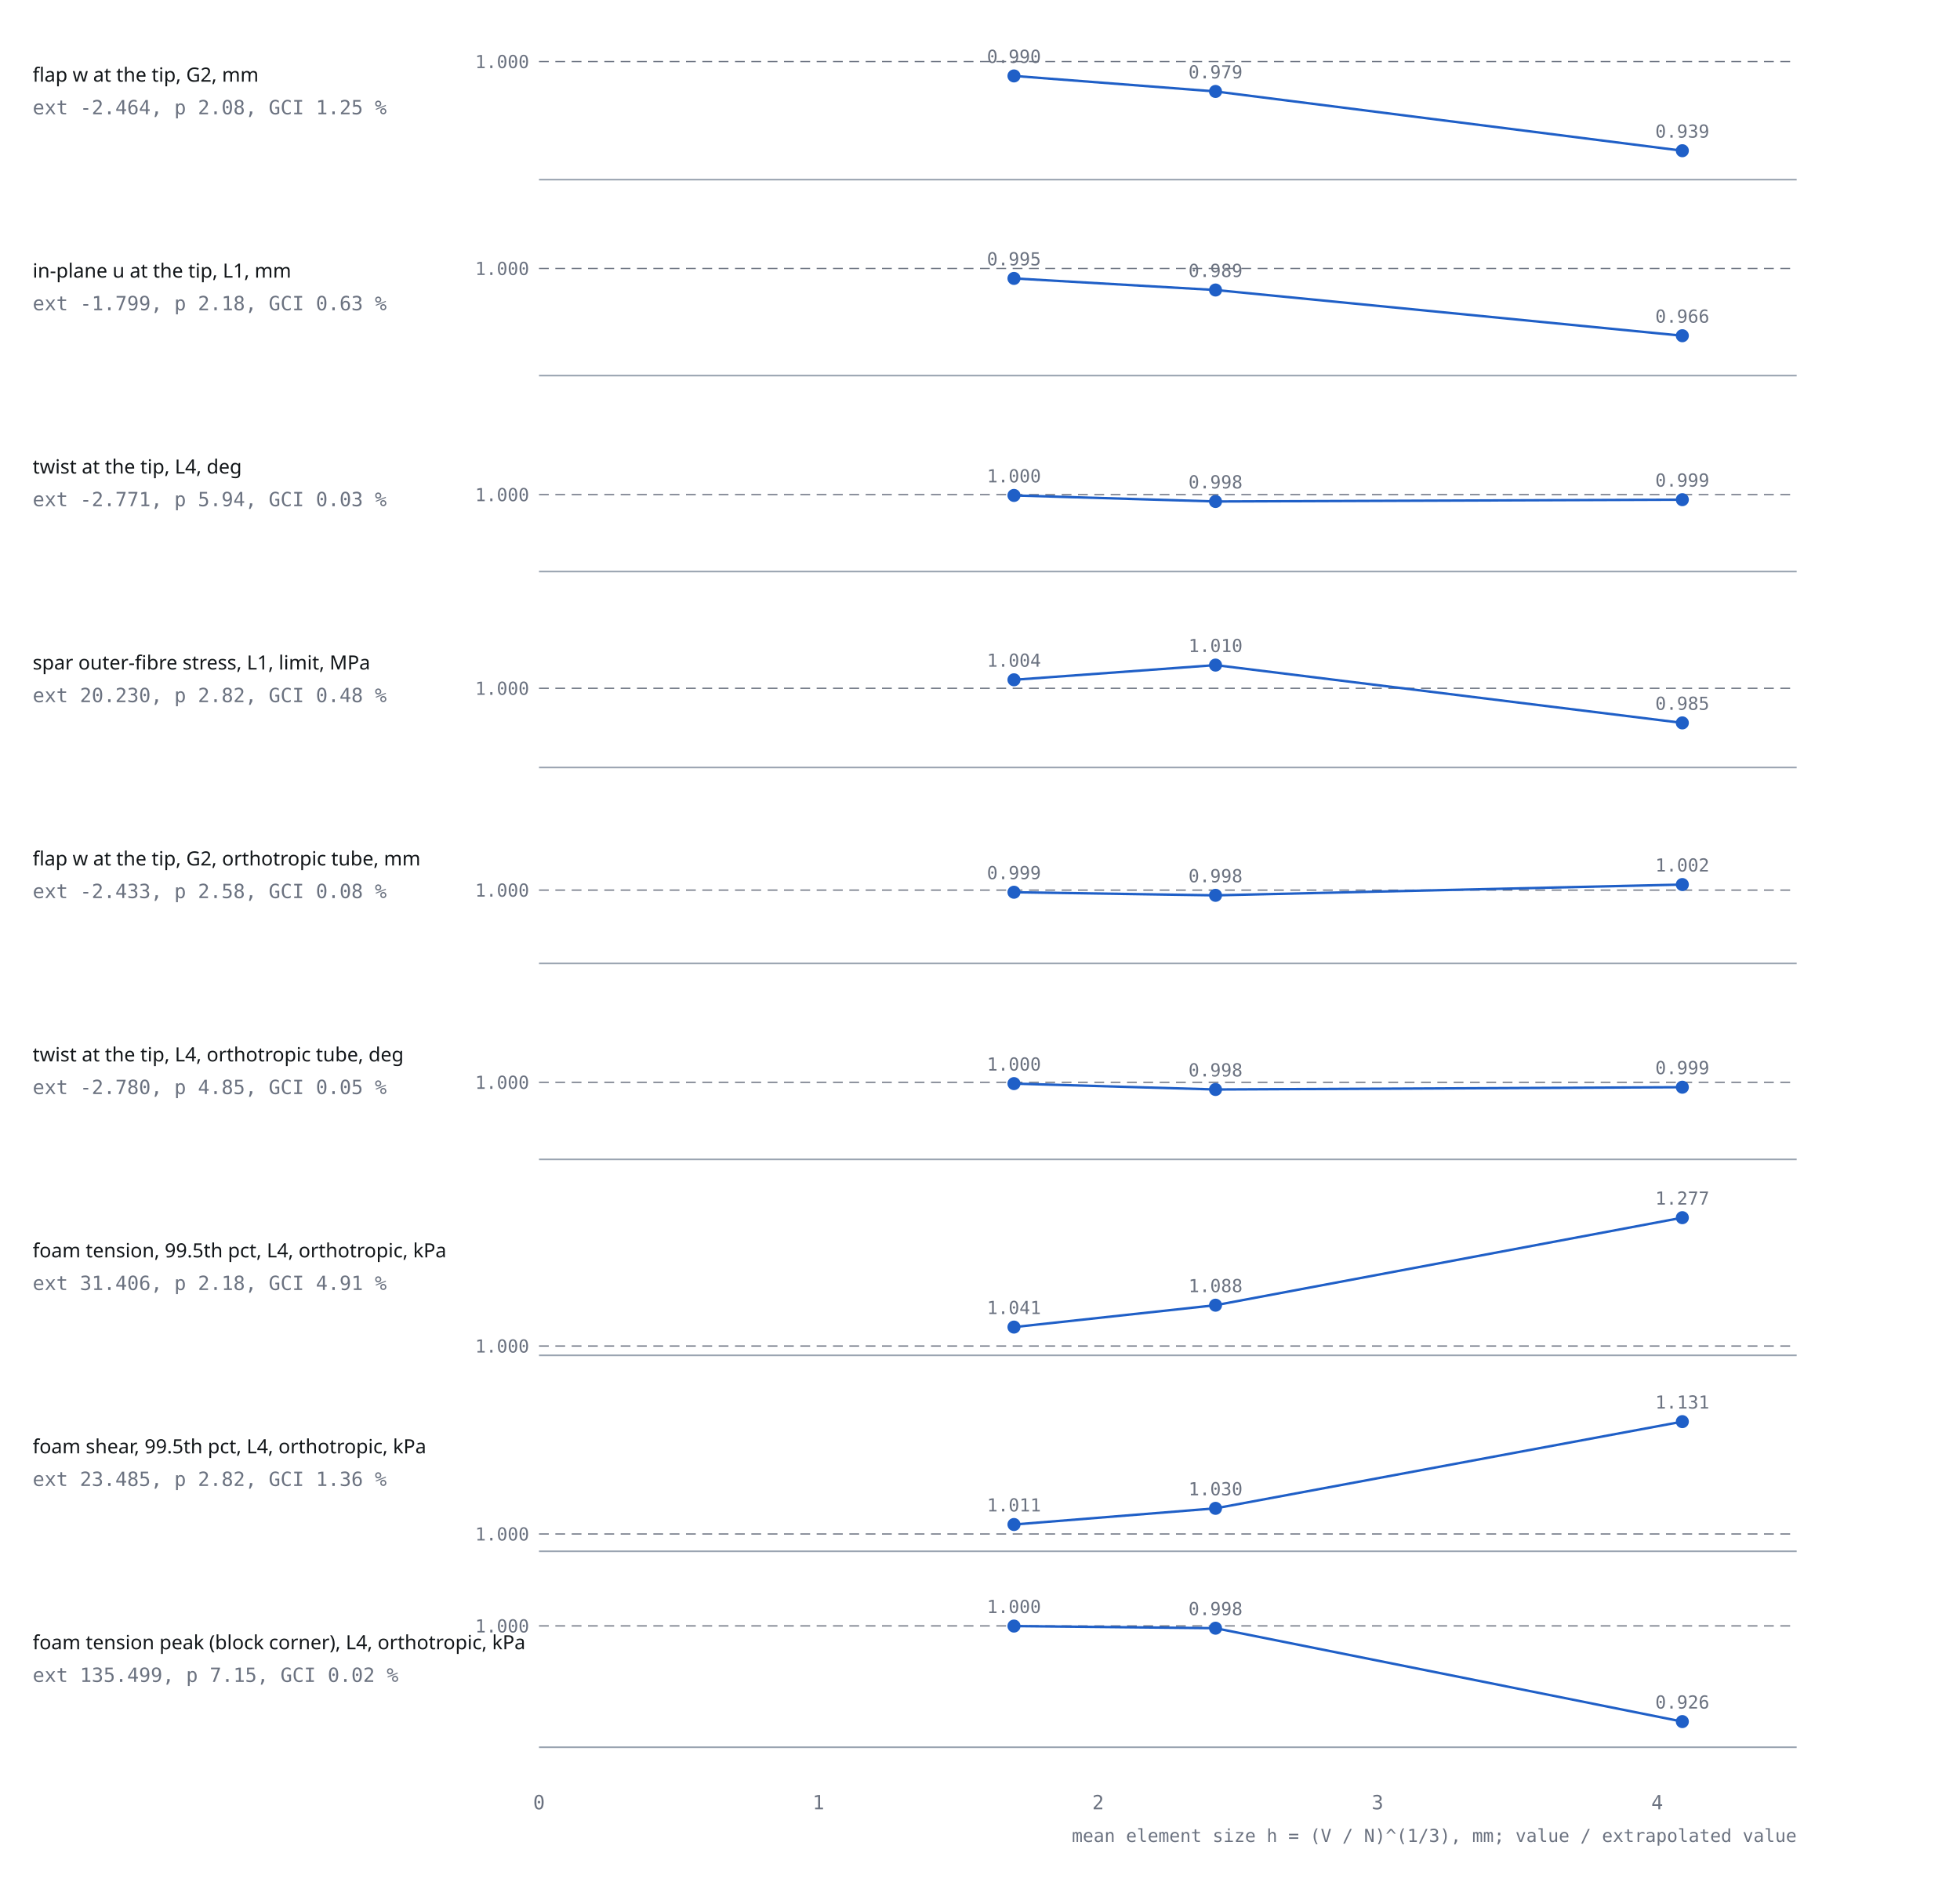
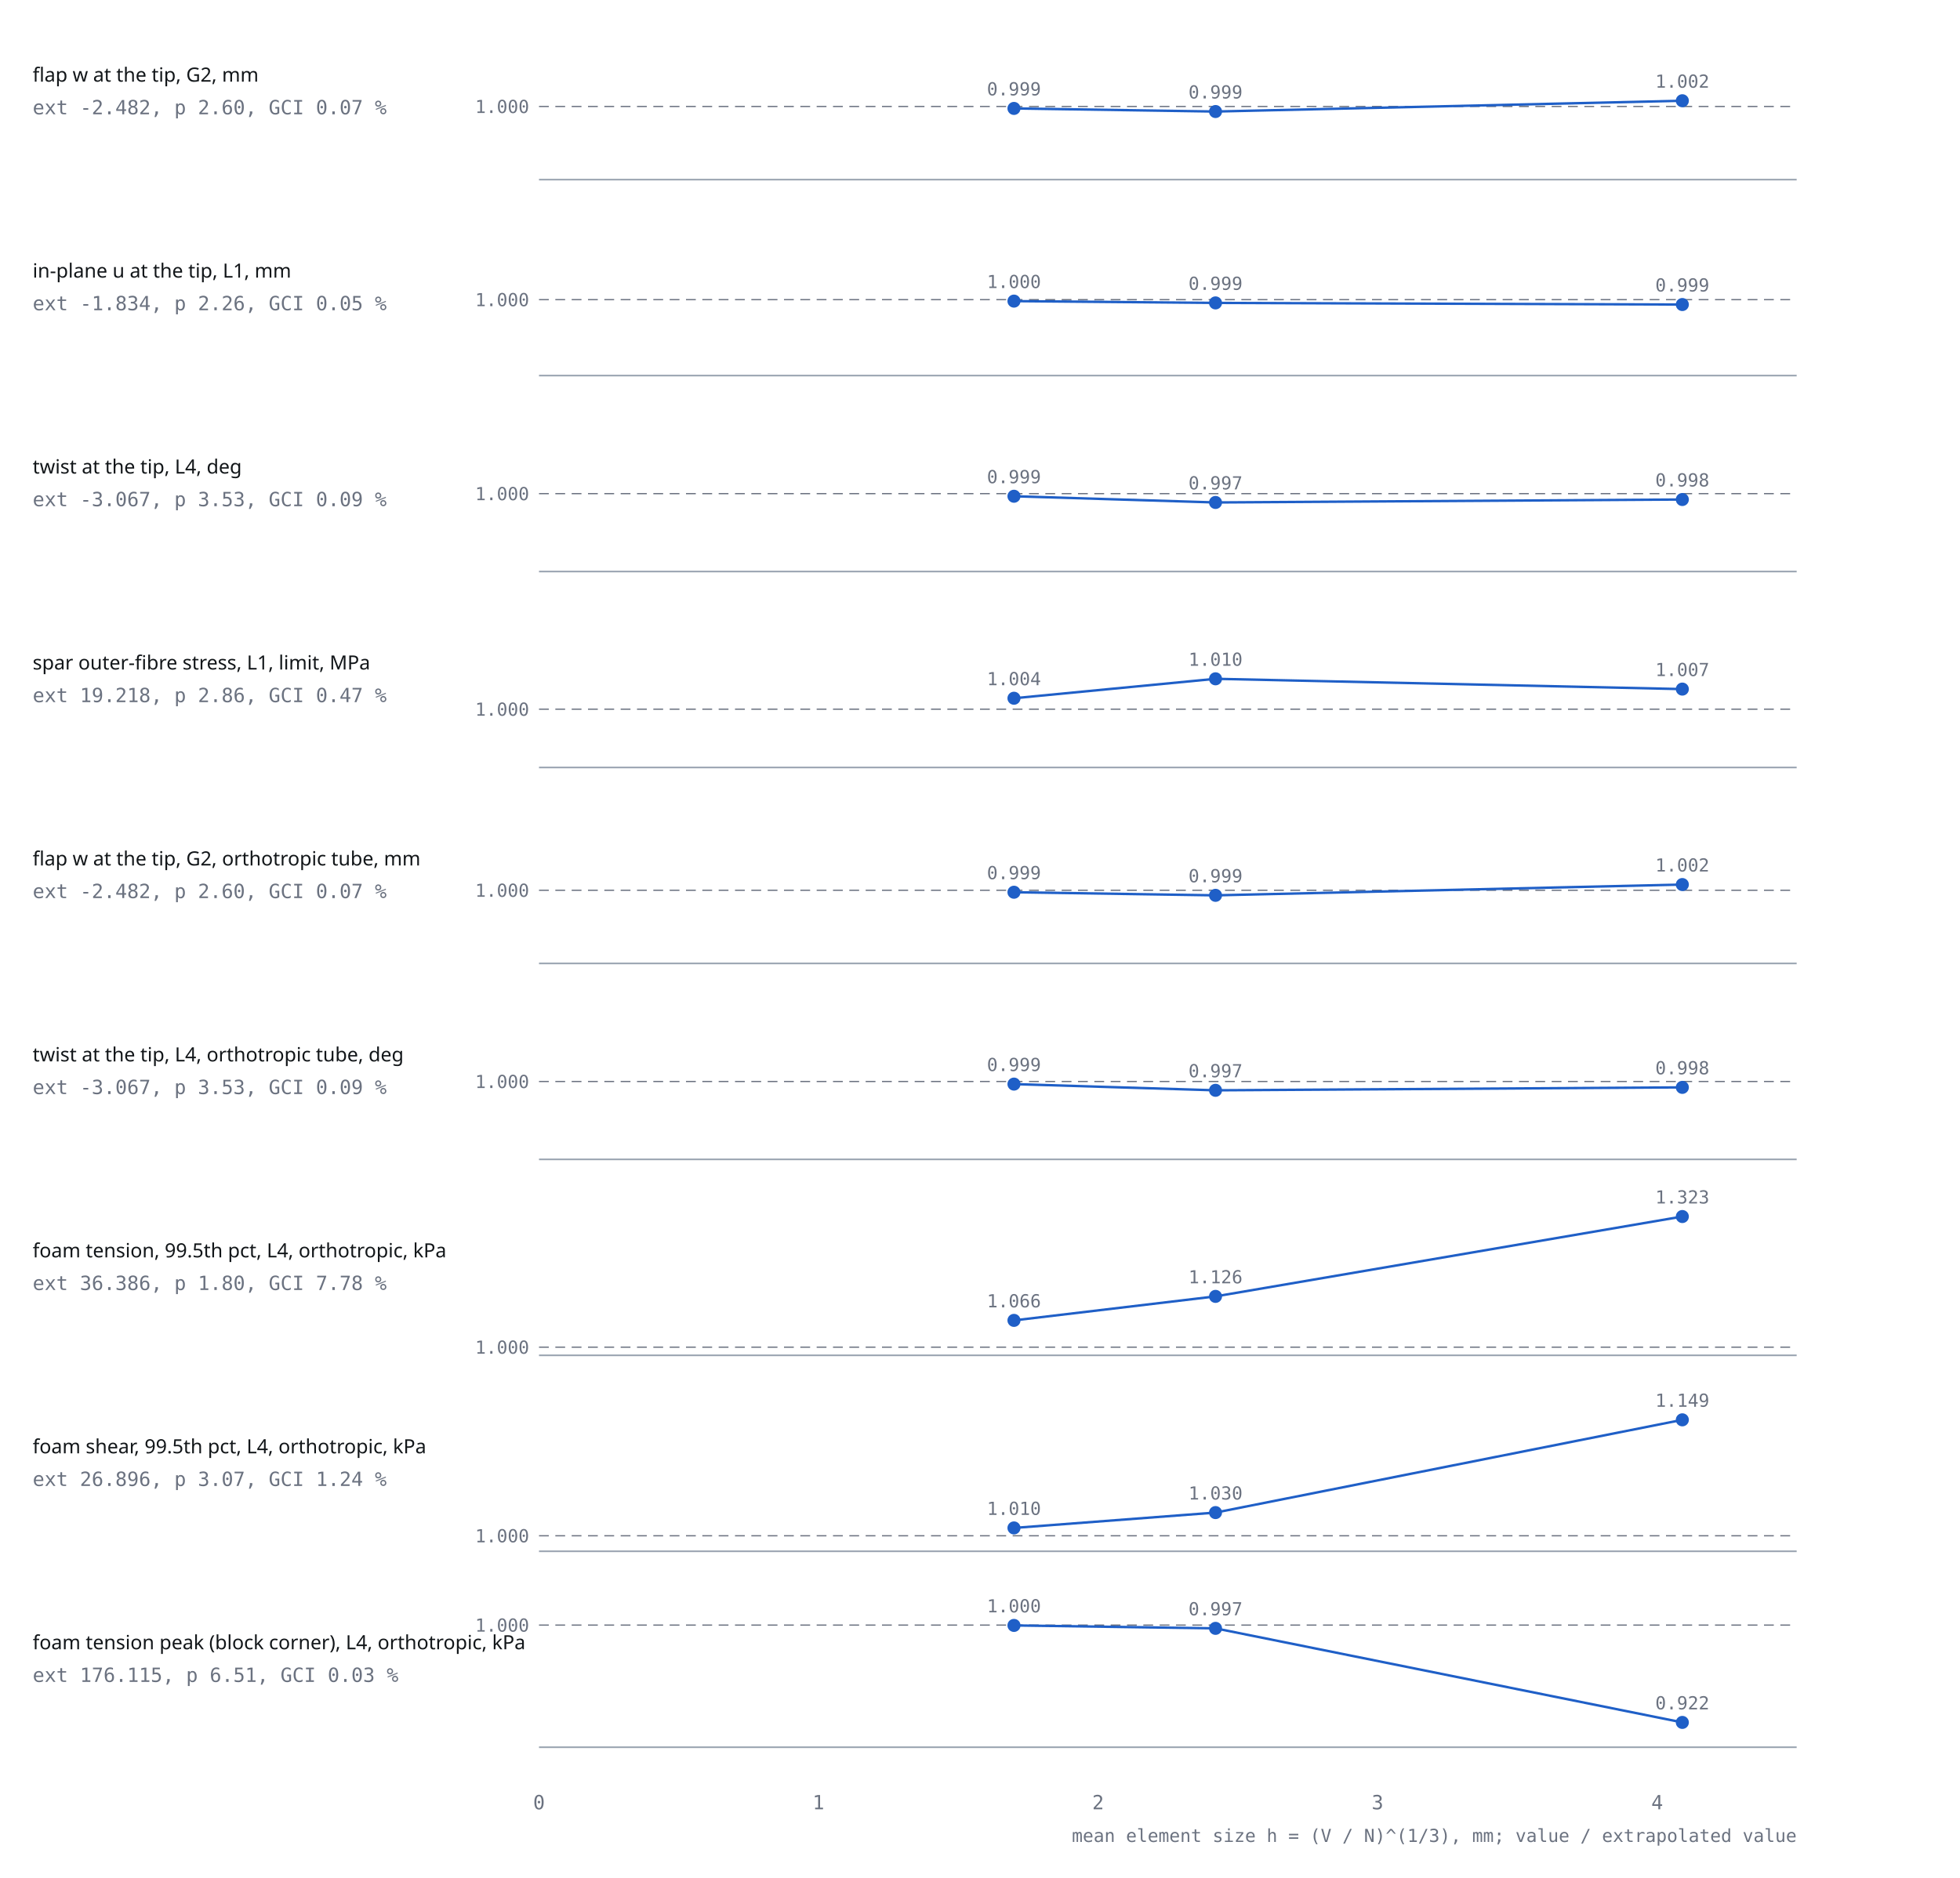
<svg xmlns="http://www.w3.org/2000/svg" viewBox="0 0 1200 1150" width="1200" height="1150">
  <text x="20" y="50" fill="#121619" font-family="IBM Plex Sans, sans-serif" font-size="12">flap w at the tip, G2, mm</text>
-   <text x="20" y="70" fill="#6B7280" font-family="IBM Plex Mono, monospace" font-size="12">ext -2.464, p 2.08, GCI 1.25 %</text>
-   <line x1="330" y1="37.7" x2="1100" y2="37.7" stroke="#6B7280" stroke-width="0.75" stroke-dasharray="6 4" />
+   <text x="20" y="70" fill="#6B7280" font-family="IBM Plex Mono, monospace" font-size="12">ext -2.482, p 2.60, GCI 0.07 %</text>
+   <line x1="330" y1="65.2" x2="1100" y2="65.2" stroke="#6B7280" stroke-width="0.75" stroke-dasharray="6 4" />
  <line x1="330" y1="110" x2="1100" y2="110" stroke="#9AA4B1" stroke-width="1" />
-   <polyline points="1030.0,92.3 744.2,56.0 620.8,46.5" fill="none" stroke="#1F5FC7" stroke-width="1.5" />
-   <circle cx="1030.0" cy="92.3" r="4" fill="#1F5FC7" />
-   <text x="1030.0" y="84.3" text-anchor="middle" fill="#6B7280" font-family="IBM Plex Mono, monospace" font-size="11">0.939</text>
-   <circle cx="744.2" cy="56.0" r="4" fill="#1F5FC7" />
-   <text x="744.2" y="48.0" text-anchor="middle" fill="#6B7280" font-family="IBM Plex Mono, monospace" font-size="11">0.979</text>
-   <circle cx="620.8" cy="46.5" r="4" fill="#1F5FC7" />
-   <text x="620.8" y="38.5" text-anchor="middle" fill="#6B7280" font-family="IBM Plex Mono, monospace" font-size="11">0.990</text>
-   <text x="324" y="41.7" text-anchor="end" fill="#6B7280" font-family="IBM Plex Mono, monospace" font-size="11">1.000</text>
+   <polyline points="1030.0,61.7 744.2,68.3 620.8,66.4" fill="none" stroke="#1F5FC7" stroke-width="1.5" />
+   <circle cx="1030.0" cy="61.7" r="4" fill="#1F5FC7" />
+   <text x="1030.0" y="53.7" text-anchor="middle" fill="#6B7280" font-family="IBM Plex Mono, monospace" font-size="11">1.002</text>
+   <circle cx="744.2" cy="68.3" r="4" fill="#1F5FC7" />
+   <text x="744.2" y="60.3" text-anchor="middle" fill="#6B7280" font-family="IBM Plex Mono, monospace" font-size="11">0.999</text>
+   <circle cx="620.8" cy="66.4" r="4" fill="#1F5FC7" />
+   <text x="620.8" y="58.4" text-anchor="middle" fill="#6B7280" font-family="IBM Plex Mono, monospace" font-size="11">0.999</text>
+   <text x="324" y="69.2" text-anchor="end" fill="#6B7280" font-family="IBM Plex Mono, monospace" font-size="11">1.000</text>
  <text x="20" y="170" fill="#121619" font-family="IBM Plex Sans, sans-serif" font-size="12">in-plane u at the tip, L1, mm</text>
-   <text x="20" y="190" fill="#6B7280" font-family="IBM Plex Mono, monospace" font-size="12">ext -1.799, p 2.18, GCI 0.63 %</text>
-   <line x1="330" y1="164.4" x2="1100" y2="164.4" stroke="#6B7280" stroke-width="0.75" stroke-dasharray="6 4" />
+   <text x="20" y="190" fill="#6B7280" font-family="IBM Plex Mono, monospace" font-size="12">ext -1.834, p 2.26, GCI 0.05 %</text>
+   <line x1="330" y1="183.5" x2="1100" y2="183.5" stroke="#6B7280" stroke-width="0.75" stroke-dasharray="6 4" />
  <line x1="330" y1="230" x2="1100" y2="230" stroke="#9AA4B1" stroke-width="1" />
-   <polyline points="1030.0,205.6 744.2,177.6 620.8,170.5" fill="none" stroke="#1F5FC7" stroke-width="1.5" />
-   <circle cx="1030.0" cy="205.6" r="4" fill="#1F5FC7" />
-   <text x="1030.0" y="197.6" text-anchor="middle" fill="#6B7280" font-family="IBM Plex Mono, monospace" font-size="11">0.966</text>
-   <circle cx="744.2" cy="177.6" r="4" fill="#1F5FC7" />
-   <text x="744.2" y="169.6" text-anchor="middle" fill="#6B7280" font-family="IBM Plex Mono, monospace" font-size="11">0.989</text>
-   <circle cx="620.8" cy="170.5" r="4" fill="#1F5FC7" />
-   <text x="620.8" y="162.5" text-anchor="middle" fill="#6B7280" font-family="IBM Plex Mono, monospace" font-size="11">0.995</text>
-   <text x="324" y="168.4" text-anchor="end" fill="#6B7280" font-family="IBM Plex Mono, monospace" font-size="11">1.000</text>
+   <polyline points="1030.0,186.5 744.2,185.5 620.8,184.4" fill="none" stroke="#1F5FC7" stroke-width="1.5" />
+   <circle cx="1030.0" cy="186.5" r="4" fill="#1F5FC7" />
+   <text x="1030.0" y="178.5" text-anchor="middle" fill="#6B7280" font-family="IBM Plex Mono, monospace" font-size="11">0.999</text>
+   <circle cx="744.2" cy="185.5" r="4" fill="#1F5FC7" />
+   <text x="744.2" y="177.5" text-anchor="middle" fill="#6B7280" font-family="IBM Plex Mono, monospace" font-size="11">0.999</text>
+   <circle cx="620.8" cy="184.4" r="4" fill="#1F5FC7" />
+   <text x="620.8" y="176.4" text-anchor="middle" fill="#6B7280" font-family="IBM Plex Mono, monospace" font-size="11">1.000</text>
+   <text x="324" y="187.5" text-anchor="end" fill="#6B7280" font-family="IBM Plex Mono, monospace" font-size="11">1.000</text>
  <text x="20" y="290" fill="#121619" font-family="IBM Plex Sans, sans-serif" font-size="12">twist at the tip, L4, deg</text>
-   <text x="20" y="310" fill="#6B7280" font-family="IBM Plex Mono, monospace" font-size="12">ext -2.771, p 5.94, GCI 0.03 %</text>
-   <line x1="330" y1="302.9" x2="1100" y2="302.9" stroke="#6B7280" stroke-width="0.75" stroke-dasharray="6 4" />
+   <text x="20" y="310" fill="#6B7280" font-family="IBM Plex Mono, monospace" font-size="12">ext -3.067, p 3.53, GCI 0.09 %</text>
+   <line x1="330" y1="302.3" x2="1100" y2="302.3" stroke="#6B7280" stroke-width="0.75" stroke-dasharray="6 4" />
  <line x1="330" y1="350" x2="1100" y2="350" stroke="#9AA4B1" stroke-width="1" />
-   <polyline points="1030.0,306.0 744.2,307.1 620.8,303.4" fill="none" stroke="#1F5FC7" stroke-width="1.5" />
-   <circle cx="1030.0" cy="306.0" r="4" fill="#1F5FC7" />
-   <text x="1030.0" y="298.0" text-anchor="middle" fill="#6B7280" font-family="IBM Plex Mono, monospace" font-size="11">0.999</text>
-   <circle cx="744.2" cy="307.1" r="4" fill="#1F5FC7" />
-   <text x="744.2" y="299.1" text-anchor="middle" fill="#6B7280" font-family="IBM Plex Mono, monospace" font-size="11">0.998</text>
-   <circle cx="620.8" cy="303.4" r="4" fill="#1F5FC7" />
-   <text x="620.8" y="295.4" text-anchor="middle" fill="#6B7280" font-family="IBM Plex Mono, monospace" font-size="11">1.000</text>
-   <text x="324" y="306.9" text-anchor="end" fill="#6B7280" font-family="IBM Plex Mono, monospace" font-size="11">1.000</text>
+   <polyline points="1030.0,305.9 744.2,307.7 620.8,303.9" fill="none" stroke="#1F5FC7" stroke-width="1.5" />
+   <circle cx="1030.0" cy="305.9" r="4" fill="#1F5FC7" />
+   <text x="1030.0" y="297.9" text-anchor="middle" fill="#6B7280" font-family="IBM Plex Mono, monospace" font-size="11">0.998</text>
+   <circle cx="744.2" cy="307.7" r="4" fill="#1F5FC7" />
+   <text x="744.2" y="299.7" text-anchor="middle" fill="#6B7280" font-family="IBM Plex Mono, monospace" font-size="11">0.997</text>
+   <circle cx="620.8" cy="303.9" r="4" fill="#1F5FC7" />
+   <text x="620.8" y="295.9" text-anchor="middle" fill="#6B7280" font-family="IBM Plex Mono, monospace" font-size="11">0.999</text>
+   <text x="324" y="306.3" text-anchor="end" fill="#6B7280" font-family="IBM Plex Mono, monospace" font-size="11">1.000</text>
  <text x="20" y="410" fill="#121619" font-family="IBM Plex Sans, sans-serif" font-size="12">spar outer-fibre stress, L1, limit, MPa</text>
-   <text x="20" y="430" fill="#6B7280" font-family="IBM Plex Mono, monospace" font-size="12">ext 20.230, p 2.82, GCI 0.48 %</text>
-   <line x1="330" y1="421.5" x2="1100" y2="421.5" stroke="#6B7280" stroke-width="0.75" stroke-dasharray="6 4" />
+   <text x="20" y="430" fill="#6B7280" font-family="IBM Plex Mono, monospace" font-size="12">ext 19.218, p 2.86, GCI 0.47 %</text>
+   <line x1="330" y1="434.3" x2="1100" y2="434.3" stroke="#6B7280" stroke-width="0.75" stroke-dasharray="6 4" />
  <line x1="330" y1="470" x2="1100" y2="470" stroke="#9AA4B1" stroke-width="1" />
-   <polyline points="1030.0,442.7 744.2,407.3 620.8,416.3" fill="none" stroke="#1F5FC7" stroke-width="1.5" />
-   <circle cx="1030.0" cy="442.7" r="4" fill="#1F5FC7" />
-   <text x="1030.0" y="434.7" text-anchor="middle" fill="#6B7280" font-family="IBM Plex Mono, monospace" font-size="11">0.985</text>
-   <circle cx="744.2" cy="407.3" r="4" fill="#1F5FC7" />
-   <text x="744.2" y="399.3" text-anchor="middle" fill="#6B7280" font-family="IBM Plex Mono, monospace" font-size="11">1.010</text>
-   <circle cx="620.8" cy="416.3" r="4" fill="#1F5FC7" />
-   <text x="620.8" y="408.3" text-anchor="middle" fill="#6B7280" font-family="IBM Plex Mono, monospace" font-size="11">1.004</text>
-   <text x="324" y="425.5" text-anchor="end" fill="#6B7280" font-family="IBM Plex Mono, monospace" font-size="11">1.000</text>
+   <polyline points="1030.0,422.0 744.2,415.7 620.8,427.6" fill="none" stroke="#1F5FC7" stroke-width="1.5" />
+   <circle cx="1030.0" cy="422.0" r="4" fill="#1F5FC7" />
+   <text x="1030.0" y="414.0" text-anchor="middle" fill="#6B7280" font-family="IBM Plex Mono, monospace" font-size="11">1.007</text>
+   <circle cx="744.2" cy="415.7" r="4" fill="#1F5FC7" />
+   <text x="744.2" y="407.7" text-anchor="middle" fill="#6B7280" font-family="IBM Plex Mono, monospace" font-size="11">1.010</text>
+   <circle cx="620.8" cy="427.6" r="4" fill="#1F5FC7" />
+   <text x="620.8" y="419.6" text-anchor="middle" fill="#6B7280" font-family="IBM Plex Mono, monospace" font-size="11">1.004</text>
+   <text x="324" y="438.3" text-anchor="end" fill="#6B7280" font-family="IBM Plex Mono, monospace" font-size="11">1.000</text>
  <text x="20" y="530" fill="#121619" font-family="IBM Plex Sans, sans-serif" font-size="12">flap w at the tip, G2, orthotropic tube, mm</text>
-   <text x="20" y="550" fill="#6B7280" font-family="IBM Plex Mono, monospace" font-size="12">ext -2.433, p 2.58, GCI 0.08 %</text>
-   <line x1="330" y1="545.1" x2="1100" y2="545.1" stroke="#6B7280" stroke-width="0.75" stroke-dasharray="6 4" />
+   <text x="20" y="550" fill="#6B7280" font-family="IBM Plex Mono, monospace" font-size="12">ext -2.482, p 2.60, GCI 0.07 %</text>
+   <line x1="330" y1="545.2" x2="1100" y2="545.2" stroke="#6B7280" stroke-width="0.75" stroke-dasharray="6 4" />
  <line x1="330" y1="590" x2="1100" y2="590" stroke="#9AA4B1" stroke-width="1" />
  <polyline points="1030.0,541.7 744.2,548.3 620.8,546.4" fill="none" stroke="#1F5FC7" stroke-width="1.5" />
  <circle cx="1030.0" cy="541.7" r="4" fill="#1F5FC7" />
  <text x="1030.0" y="533.7" text-anchor="middle" fill="#6B7280" font-family="IBM Plex Mono, monospace" font-size="11">1.002</text>
  <circle cx="744.2" cy="548.3" r="4" fill="#1F5FC7" />
-   <text x="744.2" y="540.3" text-anchor="middle" fill="#6B7280" font-family="IBM Plex Mono, monospace" font-size="11">0.998</text>
+   <text x="744.2" y="540.3" text-anchor="middle" fill="#6B7280" font-family="IBM Plex Mono, monospace" font-size="11">0.999</text>
  <circle cx="620.8" cy="546.4" r="4" fill="#1F5FC7" />
  <text x="620.8" y="538.4" text-anchor="middle" fill="#6B7280" font-family="IBM Plex Mono, monospace" font-size="11">0.999</text>
-   <text x="324" y="549.1" text-anchor="end" fill="#6B7280" font-family="IBM Plex Mono, monospace" font-size="11">1.000</text>
+   <text x="324" y="549.2" text-anchor="end" fill="#6B7280" font-family="IBM Plex Mono, monospace" font-size="11">1.000</text>
  <text x="20" y="650" fill="#121619" font-family="IBM Plex Sans, sans-serif" font-size="12">twist at the tip, L4, orthotropic tube, deg</text>
-   <text x="20" y="670" fill="#6B7280" font-family="IBM Plex Mono, monospace" font-size="12">ext -2.780, p 4.85, GCI 0.05 %</text>
-   <line x1="330" y1="662.8" x2="1100" y2="662.8" stroke="#6B7280" stroke-width="0.75" stroke-dasharray="6 4" />
+   <text x="20" y="670" fill="#6B7280" font-family="IBM Plex Mono, monospace" font-size="12">ext -3.067, p 3.53, GCI 0.09 %</text>
+   <line x1="330" y1="662.3" x2="1100" y2="662.3" stroke="#6B7280" stroke-width="0.75" stroke-dasharray="6 4" />
  <line x1="330" y1="710" x2="1100" y2="710" stroke="#9AA4B1" stroke-width="1" />
-   <polyline points="1030.0,665.8 744.2,667.2 620.8,663.6" fill="none" stroke="#1F5FC7" stroke-width="1.5" />
-   <circle cx="1030.0" cy="665.8" r="4" fill="#1F5FC7" />
-   <text x="1030.0" y="657.8" text-anchor="middle" fill="#6B7280" font-family="IBM Plex Mono, monospace" font-size="11">0.999</text>
-   <circle cx="744.2" cy="667.2" r="4" fill="#1F5FC7" />
-   <text x="744.2" y="659.2" text-anchor="middle" fill="#6B7280" font-family="IBM Plex Mono, monospace" font-size="11">0.998</text>
-   <circle cx="620.8" cy="663.6" r="4" fill="#1F5FC7" />
-   <text x="620.8" y="655.6" text-anchor="middle" fill="#6B7280" font-family="IBM Plex Mono, monospace" font-size="11">1.000</text>
-   <text x="324" y="666.8" text-anchor="end" fill="#6B7280" font-family="IBM Plex Mono, monospace" font-size="11">1.000</text>
+   <polyline points="1030.0,665.9 744.2,667.7 620.8,663.9" fill="none" stroke="#1F5FC7" stroke-width="1.5" />
+   <circle cx="1030.0" cy="665.9" r="4" fill="#1F5FC7" />
+   <text x="1030.0" y="657.9" text-anchor="middle" fill="#6B7280" font-family="IBM Plex Mono, monospace" font-size="11">0.998</text>
+   <circle cx="744.2" cy="667.7" r="4" fill="#1F5FC7" />
+   <text x="744.2" y="659.7" text-anchor="middle" fill="#6B7280" font-family="IBM Plex Mono, monospace" font-size="11">0.997</text>
+   <circle cx="620.8" cy="663.9" r="4" fill="#1F5FC7" />
+   <text x="620.8" y="655.9" text-anchor="middle" fill="#6B7280" font-family="IBM Plex Mono, monospace" font-size="11">0.999</text>
+   <text x="324" y="666.3" text-anchor="end" fill="#6B7280" font-family="IBM Plex Mono, monospace" font-size="11">1.000</text>
  <text x="20" y="770" fill="#121619" font-family="IBM Plex Sans, sans-serif" font-size="12">foam tension, 99.5th pct, L4, orthotropic, kPa</text>
-   <text x="20" y="790" fill="#6B7280" font-family="IBM Plex Mono, monospace" font-size="12">ext 31.406, p 2.18, GCI 4.91 %</text>
-   <line x1="330" y1="824.3" x2="1100" y2="824.3" stroke="#6B7280" stroke-width="0.75" stroke-dasharray="6 4" />
+   <text x="20" y="790" fill="#6B7280" font-family="IBM Plex Mono, monospace" font-size="12">ext 36.386, p 1.80, GCI 7.78 %</text>
+   <line x1="330" y1="825.0" x2="1100" y2="825.0" stroke="#6B7280" stroke-width="0.75" stroke-dasharray="6 4" />
  <line x1="330" y1="830" x2="1100" y2="830" stroke="#9AA4B1" stroke-width="1" />
-   <polyline points="1030.0,745.7 744.2,799.3 620.8,812.7" fill="none" stroke="#1F5FC7" stroke-width="1.5" />
-   <circle cx="1030.0" cy="745.7" r="4" fill="#1F5FC7" />
-   <text x="1030.0" y="737.7" text-anchor="middle" fill="#6B7280" font-family="IBM Plex Mono, monospace" font-size="11">1.277</text>
-   <circle cx="744.2" cy="799.3" r="4" fill="#1F5FC7" />
-   <text x="744.2" y="791.3" text-anchor="middle" fill="#6B7280" font-family="IBM Plex Mono, monospace" font-size="11">1.088</text>
-   <circle cx="620.8" cy="812.7" r="4" fill="#1F5FC7" />
-   <text x="620.8" y="804.7" text-anchor="middle" fill="#6B7280" font-family="IBM Plex Mono, monospace" font-size="11">1.041</text>
-   <text x="324" y="828.3" text-anchor="end" fill="#6B7280" font-family="IBM Plex Mono, monospace" font-size="11">1.000</text>
+   <polyline points="1030.0,745.0 744.2,793.9 620.8,808.6" fill="none" stroke="#1F5FC7" stroke-width="1.5" />
+   <circle cx="1030.0" cy="745.0" r="4" fill="#1F5FC7" />
+   <text x="1030.0" y="737.0" text-anchor="middle" fill="#6B7280" font-family="IBM Plex Mono, monospace" font-size="11">1.323</text>
+   <circle cx="744.2" cy="793.9" r="4" fill="#1F5FC7" />
+   <text x="744.2" y="785.9" text-anchor="middle" fill="#6B7280" font-family="IBM Plex Mono, monospace" font-size="11">1.126</text>
+   <circle cx="620.8" cy="808.6" r="4" fill="#1F5FC7" />
+   <text x="620.8" y="800.6" text-anchor="middle" fill="#6B7280" font-family="IBM Plex Mono, monospace" font-size="11">1.066</text>
+   <text x="324" y="829.0" text-anchor="end" fill="#6B7280" font-family="IBM Plex Mono, monospace" font-size="11">1.000</text>
  <text x="20" y="890" fill="#121619" font-family="IBM Plex Sans, sans-serif" font-size="12">foam shear, 99.5th pct, L4, orthotropic, kPa</text>
-   <text x="20" y="910" fill="#6B7280" font-family="IBM Plex Mono, monospace" font-size="12">ext 23.485, p 2.82, GCI 1.36 %</text>
-   <line x1="330" y1="939.4" x2="1100" y2="939.4" stroke="#6B7280" stroke-width="0.75" stroke-dasharray="6 4" />
+   <text x="20" y="910" fill="#6B7280" font-family="IBM Plex Mono, monospace" font-size="12">ext 26.896, p 3.07, GCI 1.24 %</text>
+   <line x1="330" y1="940.5" x2="1100" y2="940.5" stroke="#6B7280" stroke-width="0.75" stroke-dasharray="6 4" />
  <line x1="330" y1="950" x2="1100" y2="950" stroke="#9AA4B1" stroke-width="1" />
-   <polyline points="1030.0,870.6 744.2,923.7 620.8,933.6" fill="none" stroke="#1F5FC7" stroke-width="1.5" />
-   <circle cx="1030.0" cy="870.6" r="4" fill="#1F5FC7" />
-   <text x="1030.0" y="862.6" text-anchor="middle" fill="#6B7280" font-family="IBM Plex Mono, monospace" font-size="11">1.131</text>
-   <circle cx="744.2" cy="923.7" r="4" fill="#1F5FC7" />
-   <text x="744.2" y="915.7" text-anchor="middle" fill="#6B7280" font-family="IBM Plex Mono, monospace" font-size="11">1.030</text>
-   <circle cx="620.8" cy="933.6" r="4" fill="#1F5FC7" />
-   <text x="620.8" y="925.6" text-anchor="middle" fill="#6B7280" font-family="IBM Plex Mono, monospace" font-size="11">1.011</text>
-   <text x="324" y="943.4" text-anchor="end" fill="#6B7280" font-family="IBM Plex Mono, monospace" font-size="11">1.000</text>
+   <polyline points="1030.0,869.5 744.2,926.3 620.8,935.7" fill="none" stroke="#1F5FC7" stroke-width="1.5" />
+   <circle cx="1030.0" cy="869.5" r="4" fill="#1F5FC7" />
+   <text x="1030.0" y="861.5" text-anchor="middle" fill="#6B7280" font-family="IBM Plex Mono, monospace" font-size="11">1.149</text>
+   <circle cx="744.2" cy="926.3" r="4" fill="#1F5FC7" />
+   <text x="744.2" y="918.3" text-anchor="middle" fill="#6B7280" font-family="IBM Plex Mono, monospace" font-size="11">1.030</text>
+   <circle cx="620.8" cy="935.7" r="4" fill="#1F5FC7" />
+   <text x="620.8" y="927.7" text-anchor="middle" fill="#6B7280" font-family="IBM Plex Mono, monospace" font-size="11">1.010</text>
+   <text x="324" y="944.5" text-anchor="end" fill="#6B7280" font-family="IBM Plex Mono, monospace" font-size="11">1.000</text>
  <text x="20" y="1010" fill="#121619" font-family="IBM Plex Sans, sans-serif" font-size="12">foam tension peak (block corner), L4, orthotropic, kPa</text>
-   <text x="20" y="1030" fill="#6B7280" font-family="IBM Plex Mono, monospace" font-size="12">ext 135.499, p 7.15, GCI 0.02 %</text>
-   <line x1="330" y1="995.7" x2="1100" y2="995.7" stroke="#6B7280" stroke-width="0.75" stroke-dasharray="6 4" />
+   <text x="20" y="1030" fill="#6B7280" font-family="IBM Plex Mono, monospace" font-size="12">ext 176.115, p 6.51, GCI 0.03 %</text>
+   <line x1="330" y1="995.2" x2="1100" y2="995.2" stroke="#6B7280" stroke-width="0.75" stroke-dasharray="6 4" />
  <line x1="330" y1="1070" x2="1100" y2="1070" stroke="#9AA4B1" stroke-width="1" />
-   <polyline points="1030.0,1054.3 744.2,997.1 620.8,995.8" fill="none" stroke="#1F5FC7" stroke-width="1.5" />
-   <circle cx="1030.0" cy="1054.3" r="4" fill="#1F5FC7" />
-   <text x="1030.0" y="1046.3" text-anchor="middle" fill="#6B7280" font-family="IBM Plex Mono, monospace" font-size="11">0.926</text>
-   <circle cx="744.2" cy="997.1" r="4" fill="#1F5FC7" />
-   <text x="744.2" y="989.1" text-anchor="middle" fill="#6B7280" font-family="IBM Plex Mono, monospace" font-size="11">0.998</text>
-   <circle cx="620.8" cy="995.8" r="4" fill="#1F5FC7" />
-   <text x="620.8" y="987.8" text-anchor="middle" fill="#6B7280" font-family="IBM Plex Mono, monospace" font-size="11">1.000</text>
-   <text x="324" y="999.7" text-anchor="end" fill="#6B7280" font-family="IBM Plex Mono, monospace" font-size="11">1.000</text>
+   <polyline points="1030.0,1054.8 744.2,997.2 620.8,995.4" fill="none" stroke="#1F5FC7" stroke-width="1.5" />
+   <circle cx="1030.0" cy="1054.8" r="4" fill="#1F5FC7" />
+   <text x="1030.0" y="1046.8" text-anchor="middle" fill="#6B7280" font-family="IBM Plex Mono, monospace" font-size="11">0.922</text>
+   <circle cx="744.2" cy="997.2" r="4" fill="#1F5FC7" />
+   <text x="744.2" y="989.2" text-anchor="middle" fill="#6B7280" font-family="IBM Plex Mono, monospace" font-size="11">0.997</text>
+   <circle cx="620.8" cy="995.4" r="4" fill="#1F5FC7" />
+   <text x="620.8" y="987.4" text-anchor="middle" fill="#6B7280" font-family="IBM Plex Mono, monospace" font-size="11">1.000</text>
+   <text x="324" y="999.2" text-anchor="end" fill="#6B7280" font-family="IBM Plex Mono, monospace" font-size="11">1.000</text>
  <text x="330.0" y="1108" text-anchor="middle" fill="#6B7280" font-family="IBM Plex Mono, monospace" font-size="12">0</text>
  <text x="501.1" y="1108" text-anchor="middle" fill="#6B7280" font-family="IBM Plex Mono, monospace" font-size="12">1</text>
  <text x="672.3" y="1108" text-anchor="middle" fill="#6B7280" font-family="IBM Plex Mono, monospace" font-size="12">2</text>
  <text x="843.4" y="1108" text-anchor="middle" fill="#6B7280" font-family="IBM Plex Mono, monospace" font-size="12">3</text>
  <text x="1014.6" y="1108" text-anchor="middle" fill="#6B7280" font-family="IBM Plex Mono, monospace" font-size="12">4</text>
  <text x="1100" y="1128" text-anchor="end" fill="#6B7280" font-family="IBM Plex Mono, monospace" font-size="11">mean element size h = (V / N)^(1/3), mm; value / extrapolated value</text>
</svg>
